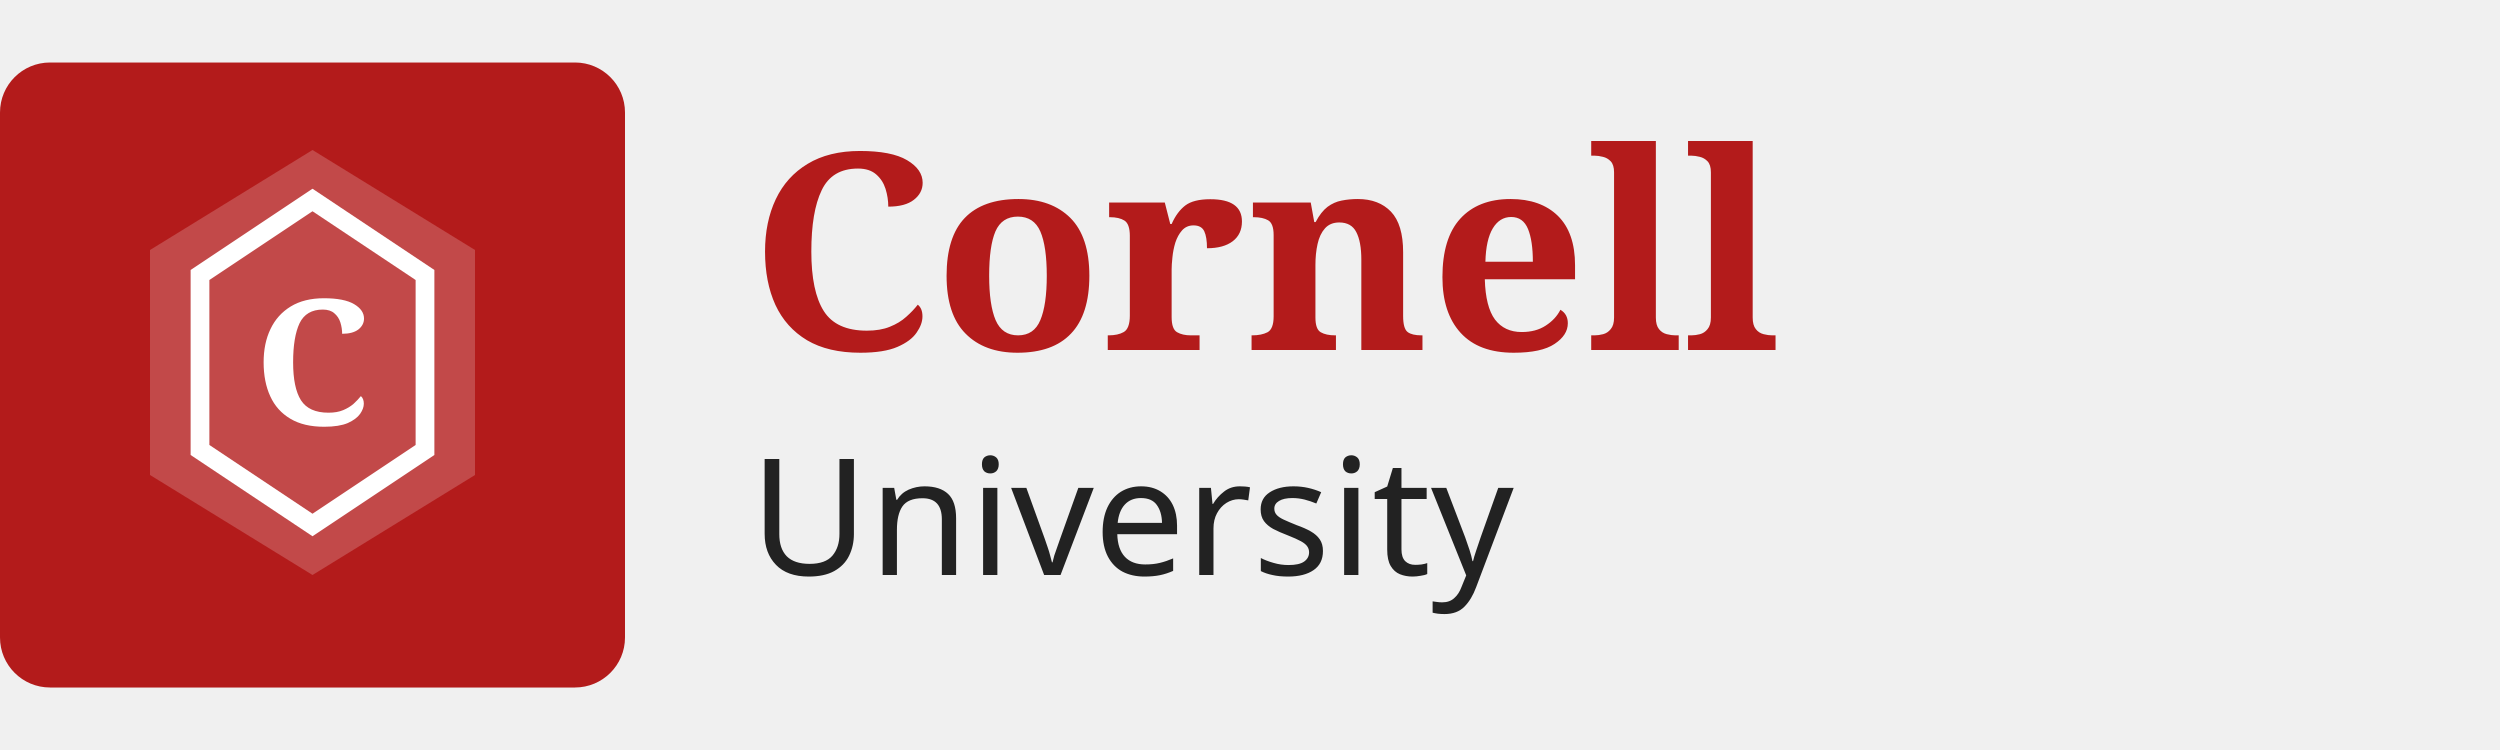
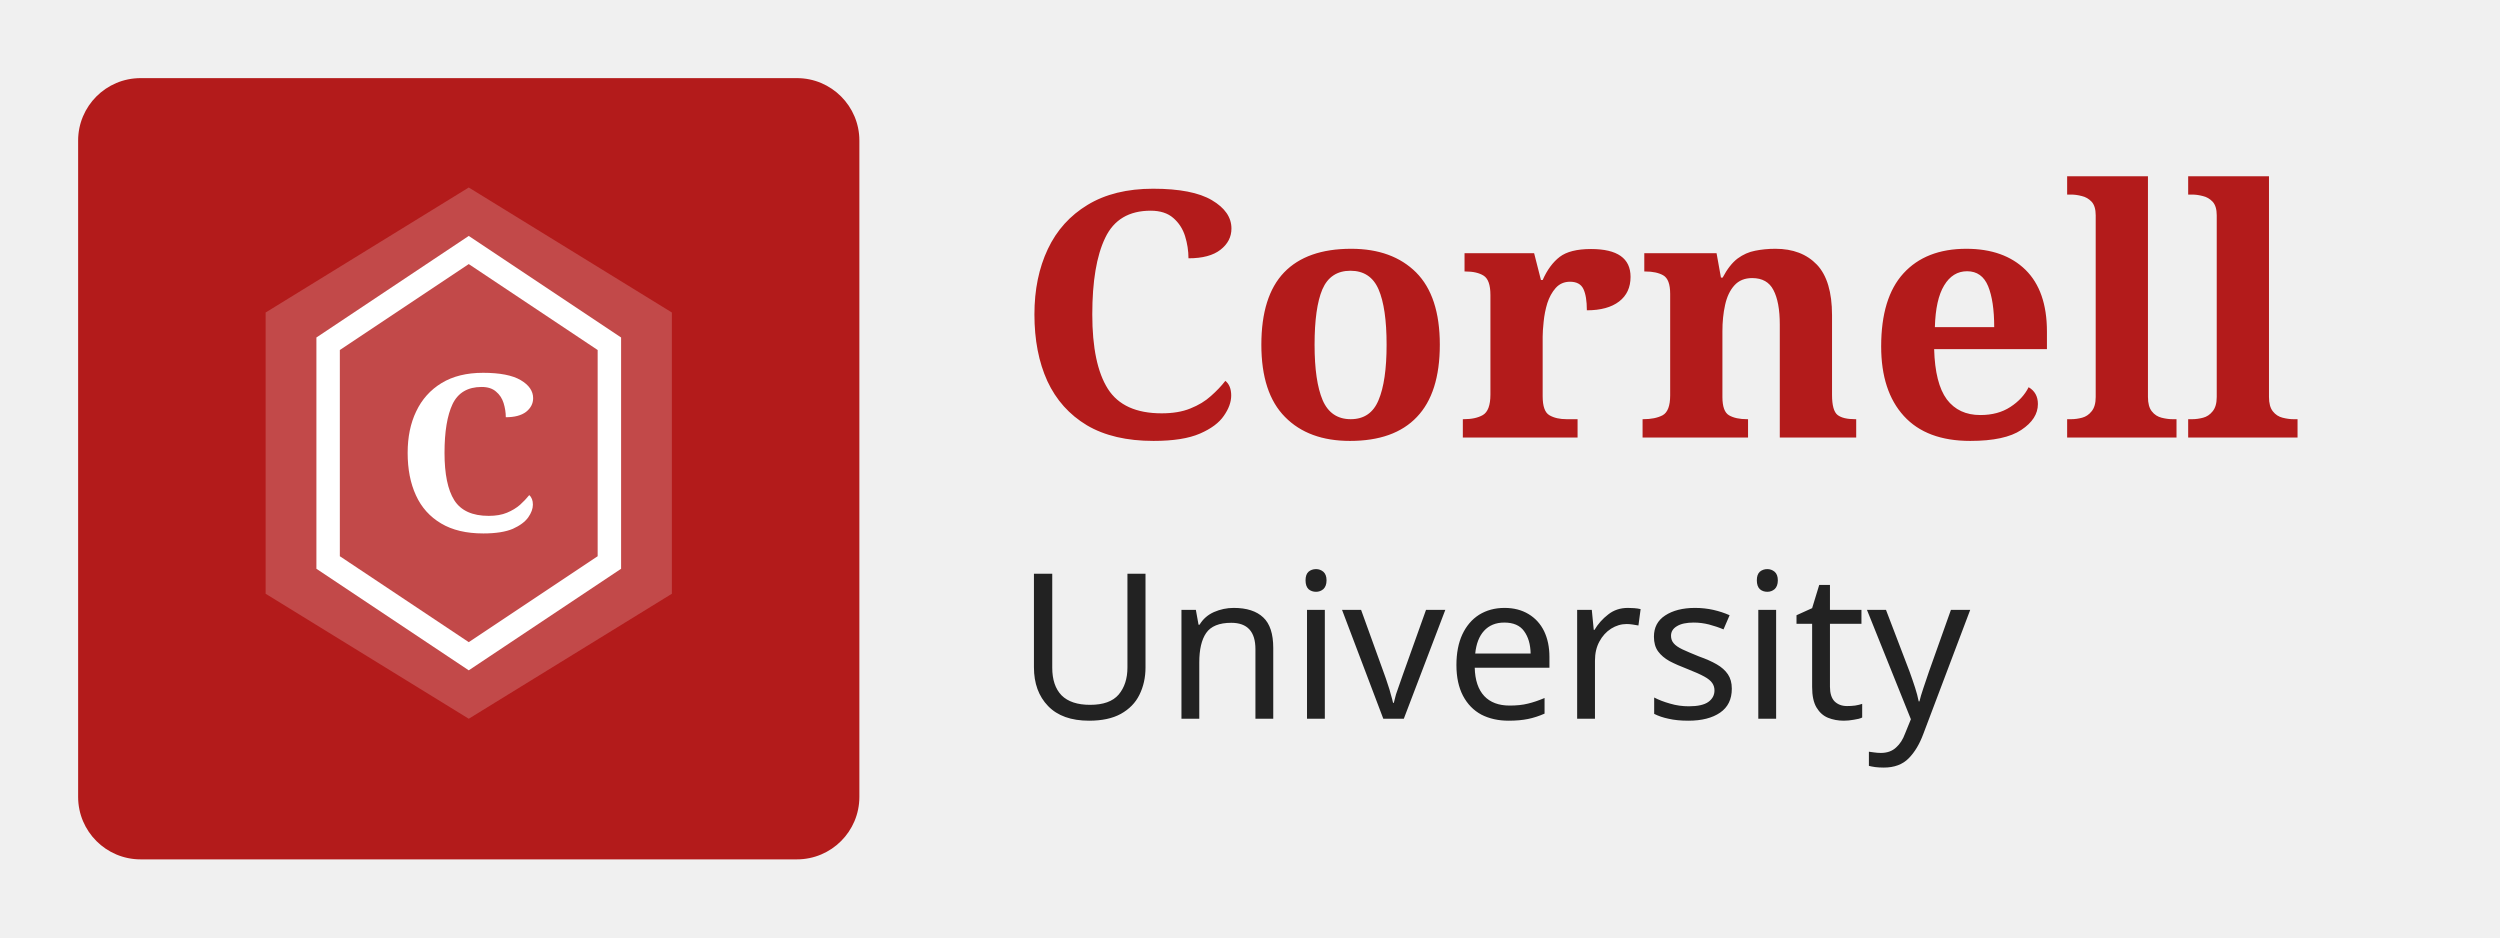
- <svg xmlns="http://www.w3.org/2000/svg" viewBox="0 0 200 60" fill="none">
-   <rect x="0" y="5" width="50" height="50" rx="4" fill="#B31B1B" />
-   <path d="M25 12 L38 20 L38 38 L25 46 L12 38 L12 20 Z" fill="white" opacity="0.2" />
-   <path d="M25 16 L34 22 L34 36 L25 42 L16 36 L16 22 Z" stroke="white" stroke-width="1.5" fill="none" />
-   <text x="25" y="34" text-anchor="middle" fill="white" font-family="serif" font-size="14" font-weight="bold">C</text>
-   <text x="60" y="28" fill="#B31B1B" font-family="serif" font-size="22" font-weight="bold">Cornell</text>
-   <text x="60" y="46" fill="#222222" font-family="sans-serif" font-size="13" font-weight="500">University</text>
+ <svg xmlns="http://www.w3.org/2000/svg" viewBox="0 0 160 60" fill="none">
+   <rect x="5" y="5" width="50" height="50" rx="4" fill="#B31B1B" />
+   <path d="M30 12 L43 20 L43 38 L30 46 L17 38 L17 20 Z" fill="white" opacity="0.2" />
+   <path d="M30 16 L39 22 L39 36 L30 42 L21 36 L21 22 Z" stroke="white" stroke-width="1.5" fill="none" />
+   <text x="30" y="34" text-anchor="middle" fill="white" font-family="serif" font-size="14" font-weight="bold">C</text>
+   <text x="65" y="28" fill="#B31B1B" font-family="serif" font-size="22" font-weight="bold">Cornell</text>
+   <text x="65" y="46" fill="#222222" font-family="sans-serif" font-size="13" font-weight="500">University</text>
</svg>
